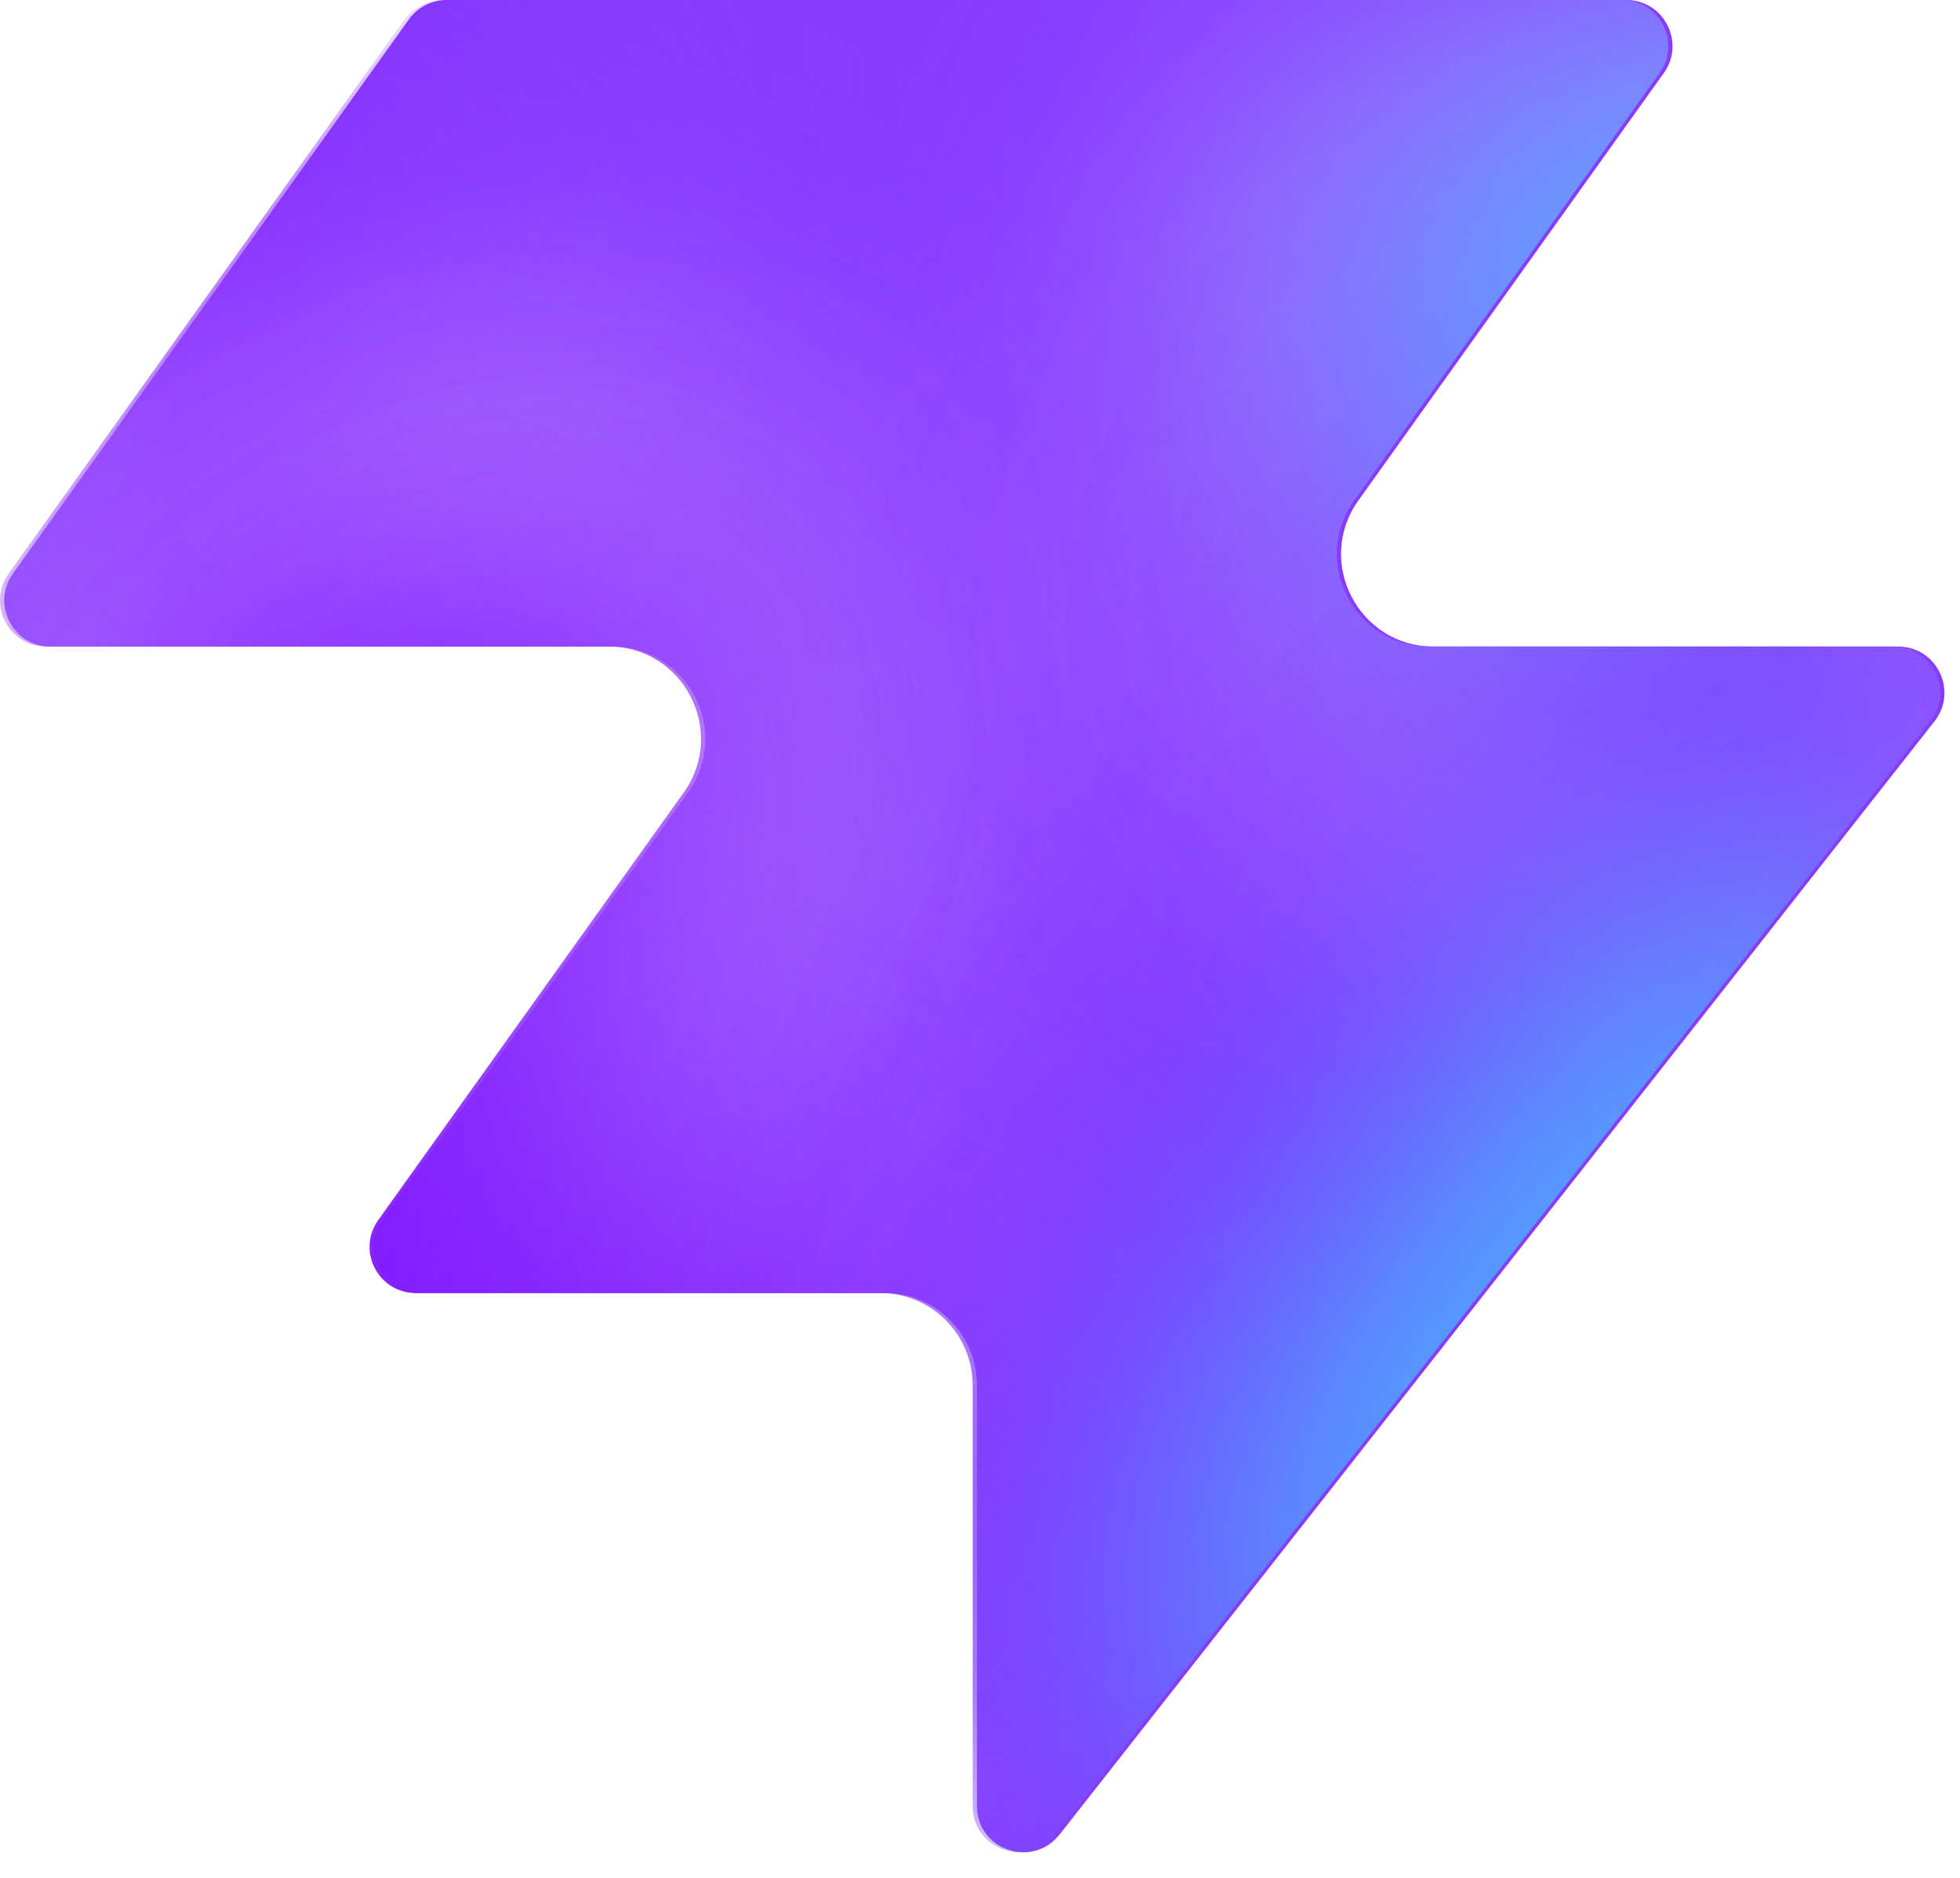
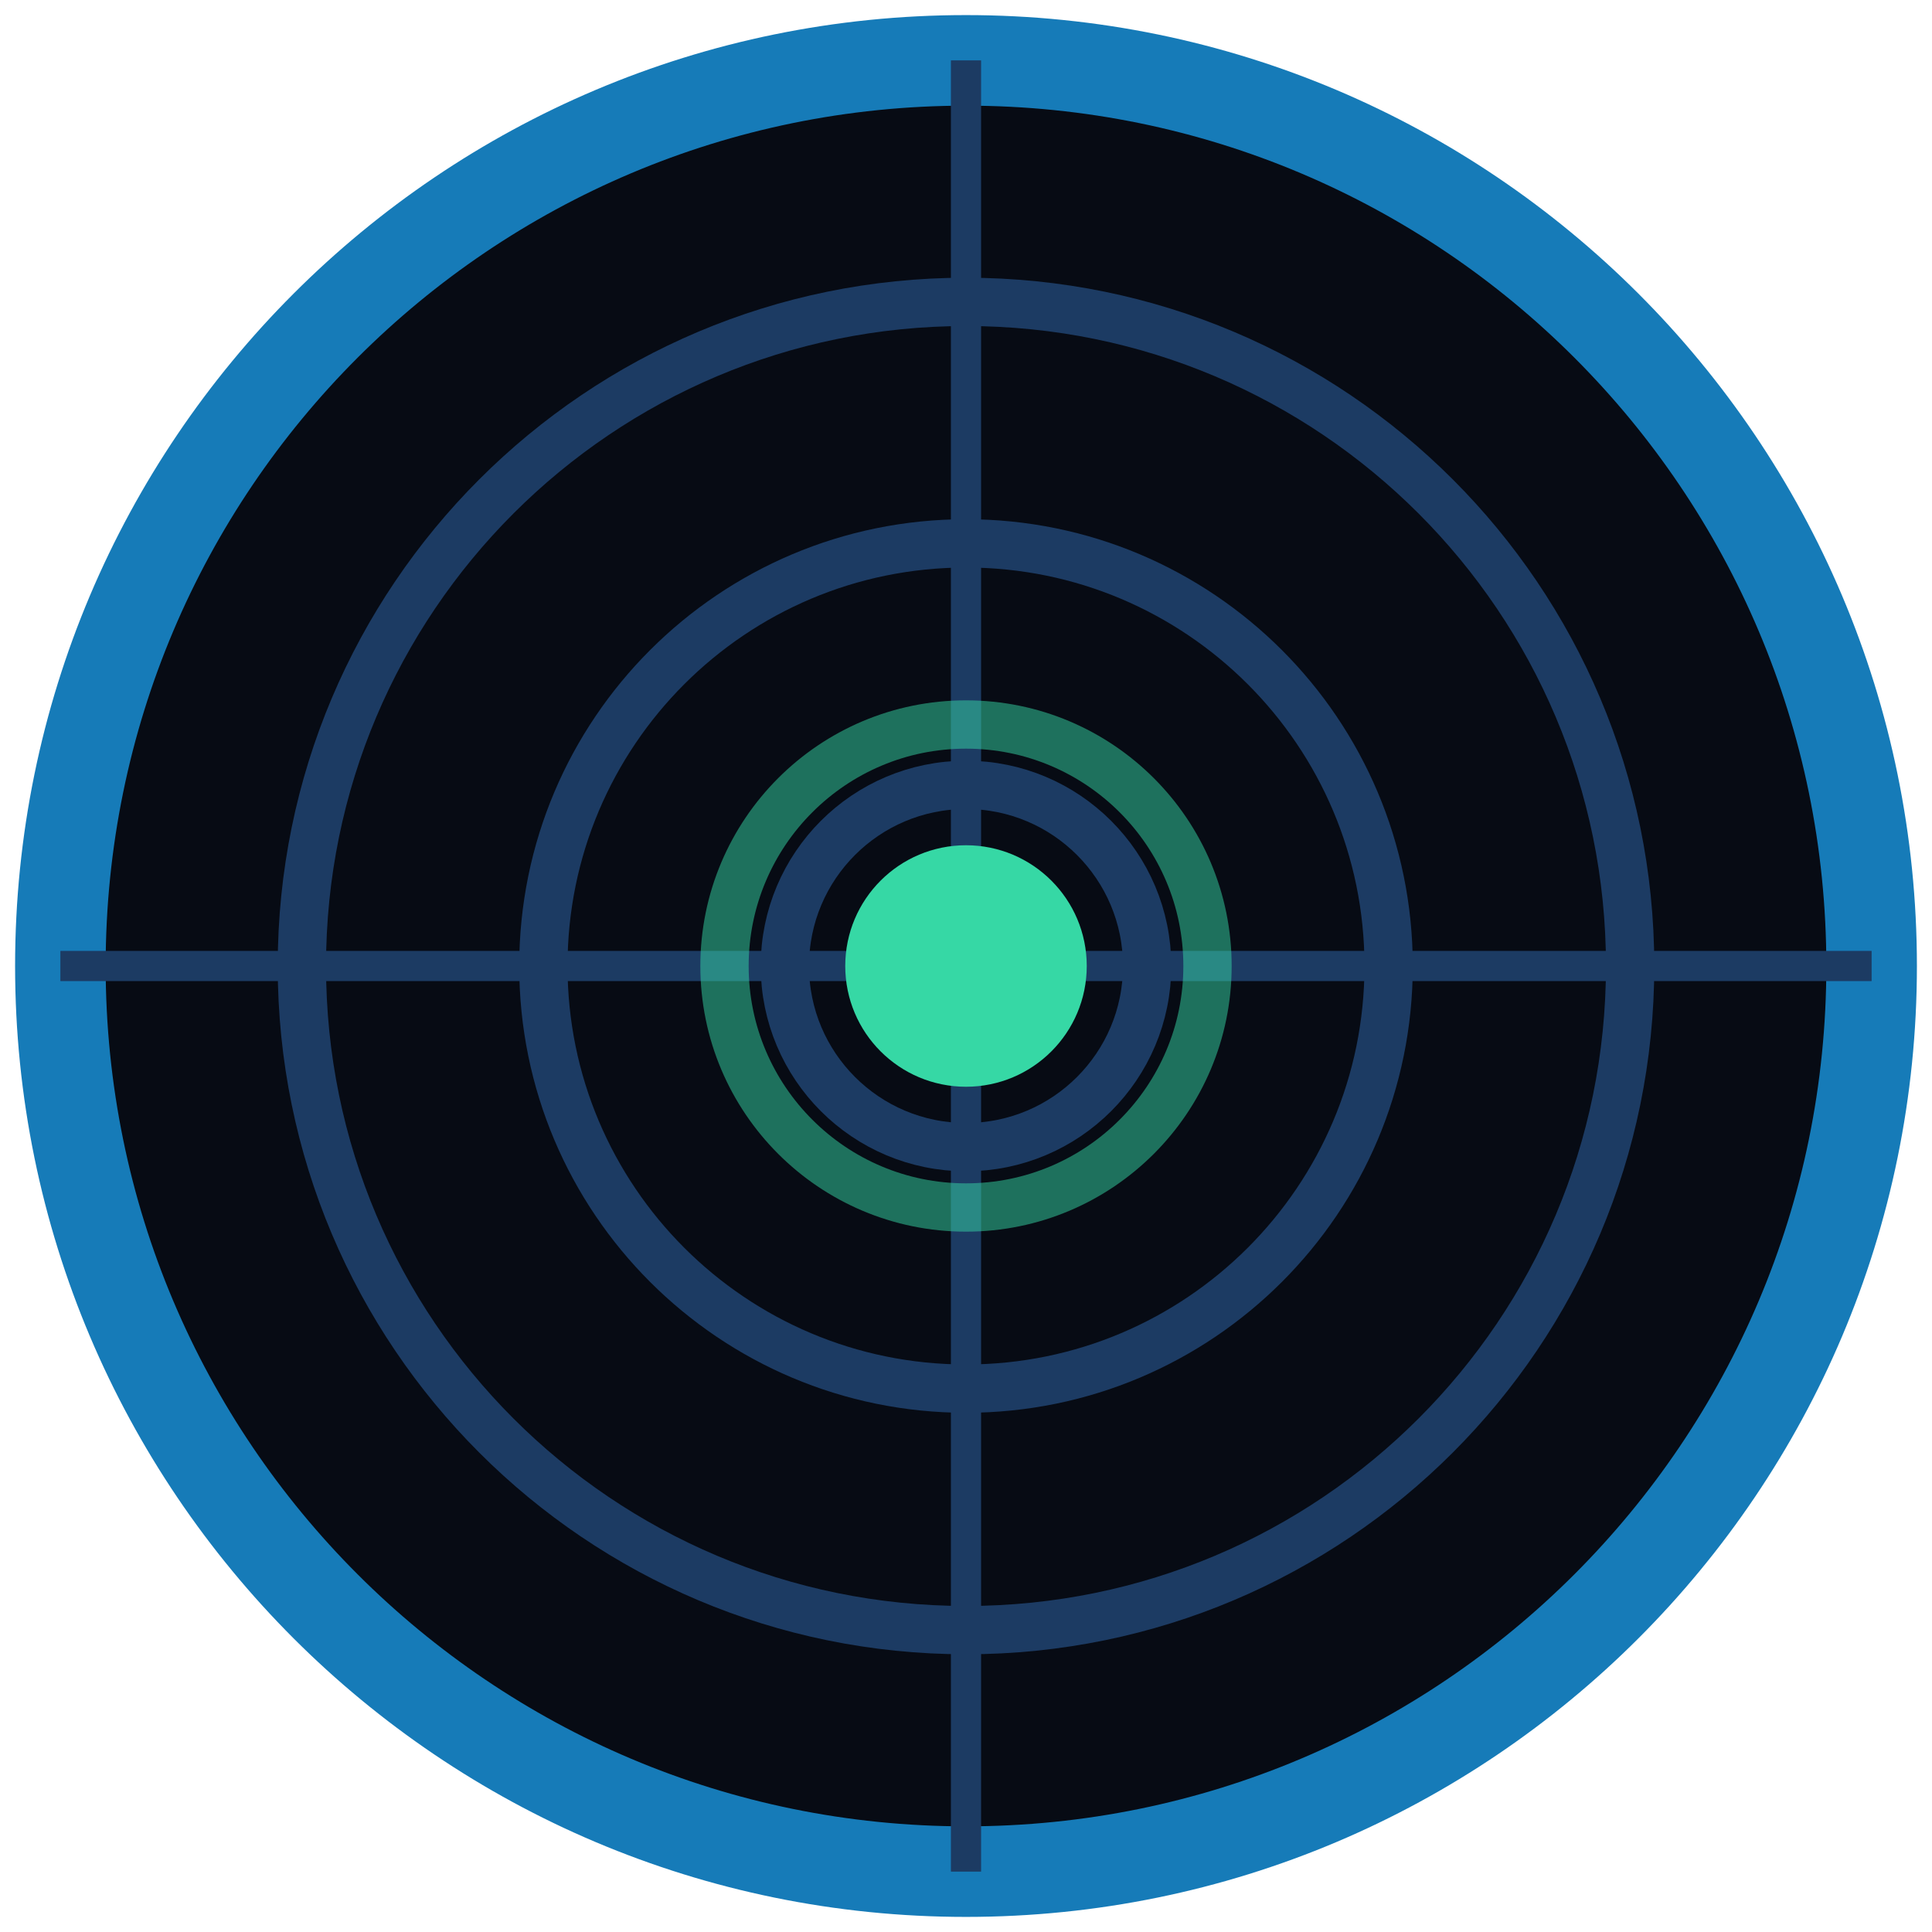
- <svg xmlns="http://www.w3.org/2000/svg" width="48" height="46" fill="none" viewBox="0 0 48 46">
-   <path fill="#863bff" d="M25.946 44.938c-.664.845-2.021.375-2.021-.698V33.937a2.26 2.26 0 0 0-2.262-2.262H10.287c-.92 0-1.456-1.04-.92-1.788l7.48-10.471c1.07-1.497 0-3.578-1.842-3.578H1.237c-.92 0-1.456-1.04-.92-1.788L10.013.474c.214-.297.556-.474.92-.474h28.894c.92 0 1.456 1.04.92 1.788l-7.48 10.471c-1.07 1.498 0 3.579 1.842 3.579h11.377c.943 0 1.473 1.088.89 1.83L25.947 44.94z" style="fill:#863bff;fill:color(display-p3 .525 .23 1);fill-opacity:1" />
-   <mask id="a" width="48" height="46" x="0" y="0" maskUnits="userSpaceOnUse" style="mask-type:alpha">
-     <path fill="#000" d="M25.842 44.938c-.664.844-2.021.375-2.021-.698V33.937a2.26 2.26 0 0 0-2.262-2.262H10.183c-.92 0-1.456-1.04-.92-1.788l7.48-10.471c1.07-1.498 0-3.579-1.842-3.579H1.133c-.92 0-1.456-1.04-.92-1.787L9.91.473c.214-.297.556-.474.92-.474h28.894c.92 0 1.456 1.04.92 1.788l-7.48 10.471c-1.07 1.498 0 3.578 1.842 3.578h11.377c.943 0 1.473 1.088.89 1.832L25.843 44.94z" style="fill:#000;fill-opacity:1" />
-   </mask>
-   <g mask="url(#a)">
-     <g filter="url(#b)">
-       <ellipse cx="5.508" cy="14.704" fill="#ede6ff" rx="5.508" ry="14.704" style="fill:#ede6ff;fill:color(display-p3 .927 .903 1);fill-opacity:1" transform="matrix(.00324 1 1 -.00324 -4.47 31.516)" />
-     </g>
-     <g filter="url(#c)">
-       <ellipse cx="10.399" cy="29.851" fill="#ede6ff" rx="10.399" ry="29.851" style="fill:#ede6ff;fill:color(display-p3 .927 .903 1);fill-opacity:1" transform="matrix(.00324 1 1 -.00324 -39.328 7.883)" />
-     </g>
-     <g filter="url(#d)">
-       <ellipse cx="5.508" cy="30.487" fill="#7e14ff" rx="5.508" ry="30.487" style="fill:#7e14ff;fill:color(display-p3 .492 .077 1);fill-opacity:1" transform="rotate(89.814 -25.913 -14.639)scale(1 -1)" />
-     </g>
-     <g filter="url(#e)">
-       <ellipse cx="5.508" cy="30.599" fill="#7e14ff" rx="5.508" ry="30.599" style="fill:#7e14ff;fill:color(display-p3 .492 .077 1);fill-opacity:1" transform="rotate(89.814 -32.644 -3.334)scale(1 -1)" />
-     </g>
-     <g filter="url(#f)">
-       <ellipse cx="5.508" cy="30.599" fill="#7e14ff" rx="5.508" ry="30.599" style="fill:#7e14ff;fill:color(display-p3 .492 .077 1);fill-opacity:1" transform="matrix(.00324 1 1 -.00324 -34.34 30.47)" />
-     </g>
-     <g filter="url(#g)">
-       <ellipse cx="14.072" cy="22.078" fill="#ede6ff" rx="14.072" ry="22.078" style="fill:#ede6ff;fill:color(display-p3 .927 .903 1);fill-opacity:1" transform="rotate(93.35 24.506 48.493)scale(-1 1)" />
-     </g>
-     <g filter="url(#h)">
-       <ellipse cx="3.47" cy="21.501" fill="#7e14ff" rx="3.47" ry="21.501" style="fill:#7e14ff;fill:color(display-p3 .492 .077 1);fill-opacity:1" transform="rotate(89.009 28.708 47.59)scale(-1 1)" />
-     </g>
-     <g filter="url(#i)">
-       <ellipse cx="3.47" cy="21.501" fill="#7e14ff" rx="3.47" ry="21.501" style="fill:#7e14ff;fill:color(display-p3 .492 .077 1);fill-opacity:1" transform="rotate(89.009 28.708 47.59)scale(-1 1)" />
-     </g>
-     <g filter="url(#j)">
-       <ellipse cx=".387" cy="8.972" fill="#7e14ff" rx="4.407" ry="29.108" style="fill:#7e14ff;fill:color(display-p3 .492 .077 1);fill-opacity:1" transform="rotate(39.51 .387 8.972)" />
-     </g>
-     <g filter="url(#k)">
-       <ellipse cx="47.523" cy="-6.092" fill="#7e14ff" rx="4.407" ry="29.108" style="fill:#7e14ff;fill:color(display-p3 .492 .077 1);fill-opacity:1" transform="rotate(37.892 47.523 -6.092)" />
-     </g>
-     <g filter="url(#l)">
-       <ellipse cx="41.412" cy="6.333" fill="#47bfff" rx="5.971" ry="9.665" style="fill:#47bfff;fill:color(display-p3 .28 .748 1);fill-opacity:1" transform="rotate(37.892 41.412 6.333)" />
-     </g>
-     <g filter="url(#m)">
-       <ellipse cx="-1.879" cy="38.332" fill="#7e14ff" rx="4.407" ry="29.108" style="fill:#7e14ff;fill:color(display-p3 .492 .077 1);fill-opacity:1" transform="rotate(37.892 -1.88 38.332)" />
-     </g>
-     <g filter="url(#n)">
-       <ellipse cx="-1.879" cy="38.332" fill="#7e14ff" rx="4.407" ry="29.108" style="fill:#7e14ff;fill:color(display-p3 .492 .077 1);fill-opacity:1" transform="rotate(37.892 -1.88 38.332)" />
-     </g>
-     <g filter="url(#o)">
-       <ellipse cx="35.651" cy="29.907" fill="#7e14ff" rx="4.407" ry="29.108" style="fill:#7e14ff;fill:color(display-p3 .492 .077 1);fill-opacity:1" transform="rotate(37.892 35.651 29.907)" />
-     </g>
-     <g filter="url(#p)">
-       <ellipse cx="38.418" cy="32.4" fill="#47bfff" rx="5.971" ry="15.297" style="fill:#47bfff;fill:color(display-p3 .28 .748 1);fill-opacity:1" transform="rotate(37.892 38.418 32.4)" />
-     </g>
-   </g>
-   <defs>
-     <filter id="b" width="60.045" height="41.654" x="-19.77" y="16.149" color-interpolation-filters="sRGB" filterUnits="userSpaceOnUse">
-       <feFlood flood-opacity="0" result="BackgroundImageFix" />
-       <feBlend in="SourceGraphic" in2="BackgroundImageFix" result="shape" />
-       <feGaussianBlur result="effect1_foregroundBlur_2002_17158" stdDeviation="7.659" />
-     </filter>
-     <filter id="c" width="90.34" height="51.437" x="-54.613" y="-7.533" color-interpolation-filters="sRGB" filterUnits="userSpaceOnUse">
-       <feFlood flood-opacity="0" result="BackgroundImageFix" />
-       <feBlend in="SourceGraphic" in2="BackgroundImageFix" result="shape" />
-       <feGaussianBlur result="effect1_foregroundBlur_2002_17158" stdDeviation="7.659" />
-     </filter>
-     <filter id="d" width="79.355" height="29.4" x="-49.64" y="2.03" color-interpolation-filters="sRGB" filterUnits="userSpaceOnUse">
-       <feFlood flood-opacity="0" result="BackgroundImageFix" />
-       <feBlend in="SourceGraphic" in2="BackgroundImageFix" result="shape" />
-       <feGaussianBlur result="effect1_foregroundBlur_2002_17158" stdDeviation="4.596" />
-     </filter>
-     <filter id="e" width="79.579" height="29.4" x="-45.045" y="20.029" color-interpolation-filters="sRGB" filterUnits="userSpaceOnUse">
-       <feFlood flood-opacity="0" result="BackgroundImageFix" />
-       <feBlend in="SourceGraphic" in2="BackgroundImageFix" result="shape" />
-       <feGaussianBlur result="effect1_foregroundBlur_2002_17158" stdDeviation="4.596" />
-     </filter>
-     <filter id="f" width="79.579" height="29.4" x="-43.513" y="21.178" color-interpolation-filters="sRGB" filterUnits="userSpaceOnUse">
-       <feFlood flood-opacity="0" result="BackgroundImageFix" />
-       <feBlend in="SourceGraphic" in2="BackgroundImageFix" result="shape" />
-       <feGaussianBlur result="effect1_foregroundBlur_2002_17158" stdDeviation="4.596" />
-     </filter>
-     <filter id="g" width="74.749" height="58.852" x="15.756" y="-17.901" color-interpolation-filters="sRGB" filterUnits="userSpaceOnUse">
-       <feFlood flood-opacity="0" result="BackgroundImageFix" />
-       <feBlend in="SourceGraphic" in2="BackgroundImageFix" result="shape" />
-       <feGaussianBlur result="effect1_foregroundBlur_2002_17158" stdDeviation="7.659" />
-     </filter>
-     <filter id="h" width="61.377" height="25.362" x="23.548" y="2.284" color-interpolation-filters="sRGB" filterUnits="userSpaceOnUse">
-       <feFlood flood-opacity="0" result="BackgroundImageFix" />
-       <feBlend in="SourceGraphic" in2="BackgroundImageFix" result="shape" />
-       <feGaussianBlur result="effect1_foregroundBlur_2002_17158" stdDeviation="4.596" />
-     </filter>
-     <filter id="i" width="61.377" height="25.362" x="23.548" y="2.284" color-interpolation-filters="sRGB" filterUnits="userSpaceOnUse">
-       <feFlood flood-opacity="0" result="BackgroundImageFix" />
-       <feBlend in="SourceGraphic" in2="BackgroundImageFix" result="shape" />
-       <feGaussianBlur result="effect1_foregroundBlur_2002_17158" stdDeviation="4.596" />
-     </filter>
-     <filter id="j" width="56.045" height="63.649" x="-27.636" y="-22.853" color-interpolation-filters="sRGB" filterUnits="userSpaceOnUse">
-       <feFlood flood-opacity="0" result="BackgroundImageFix" />
-       <feBlend in="SourceGraphic" in2="BackgroundImageFix" result="shape" />
-       <feGaussianBlur result="effect1_foregroundBlur_2002_17158" stdDeviation="4.596" />
-     </filter>
-     <filter id="k" width="54.814" height="64.646" x="20.116" y="-38.415" color-interpolation-filters="sRGB" filterUnits="userSpaceOnUse">
-       <feFlood flood-opacity="0" result="BackgroundImageFix" />
-       <feBlend in="SourceGraphic" in2="BackgroundImageFix" result="shape" />
-       <feGaussianBlur result="effect1_foregroundBlur_2002_17158" stdDeviation="4.596" />
-     </filter>
-     <filter id="l" width="33.541" height="35.313" x="24.641" y="-11.323" color-interpolation-filters="sRGB" filterUnits="userSpaceOnUse">
-       <feFlood flood-opacity="0" result="BackgroundImageFix" />
-       <feBlend in="SourceGraphic" in2="BackgroundImageFix" result="shape" />
-       <feGaussianBlur result="effect1_foregroundBlur_2002_17158" stdDeviation="4.596" />
-     </filter>
-     <filter id="m" width="54.814" height="64.646" x="-29.286" y="6.009" color-interpolation-filters="sRGB" filterUnits="userSpaceOnUse">
-       <feFlood flood-opacity="0" result="BackgroundImageFix" />
-       <feBlend in="SourceGraphic" in2="BackgroundImageFix" result="shape" />
-       <feGaussianBlur result="effect1_foregroundBlur_2002_17158" stdDeviation="4.596" />
-     </filter>
-     <filter id="n" width="54.814" height="64.646" x="-29.286" y="6.009" color-interpolation-filters="sRGB" filterUnits="userSpaceOnUse">
-       <feFlood flood-opacity="0" result="BackgroundImageFix" />
-       <feBlend in="SourceGraphic" in2="BackgroundImageFix" result="shape" />
-       <feGaussianBlur result="effect1_foregroundBlur_2002_17158" stdDeviation="4.596" />
-     </filter>
-     <filter id="o" width="54.814" height="64.646" x="8.244" y="-2.416" color-interpolation-filters="sRGB" filterUnits="userSpaceOnUse">
-       <feFlood flood-opacity="0" result="BackgroundImageFix" />
-       <feBlend in="SourceGraphic" in2="BackgroundImageFix" result="shape" />
-       <feGaussianBlur result="effect1_foregroundBlur_2002_17158" stdDeviation="4.596" />
-     </filter>
-     <filter id="p" width="39.409" height="43.623" x="18.713" y="10.588" color-interpolation-filters="sRGB" filterUnits="userSpaceOnUse">
-       <feFlood flood-opacity="0" result="BackgroundImageFix" />
-       <feBlend in="SourceGraphic" in2="BackgroundImageFix" result="shape" />
-       <feGaussianBlur result="effect1_foregroundBlur_2002_17158" stdDeviation="4.596" />
-     </filter>
-   </defs>
+ <svg xmlns="http://www.w3.org/2000/svg" viewBox="0 0 32 32">
+   <circle cx="16" cy="16" r="15" fill="#070b14" stroke="#167bb8" stroke-width="1.5" />
+   <circle cx="16" cy="16" r="11" fill="none" stroke="#1c3b63" stroke-width="0.8" />
+   <circle cx="16" cy="16" r="7" fill="none" stroke="#1c3b63" stroke-width="0.8" />
+   <circle cx="16" cy="16" r="3" fill="none" stroke="#1c3b63" stroke-width="0.8" />
+   <line x1="16" y1="1" x2="16" y2="31" stroke="#1c3b63" stroke-width="0.5" />
+   <line x1="1" y1="16" x2="31" y2="16" stroke="#1c3b63" stroke-width="0.5" />
+   <circle cx="16" cy="16" r="2" fill="#36d8a5" />
+   <circle cx="16" cy="16" r="4" fill="none" stroke="#36d8a5" stroke-width="0.8" opacity="0.5" />
</svg>
